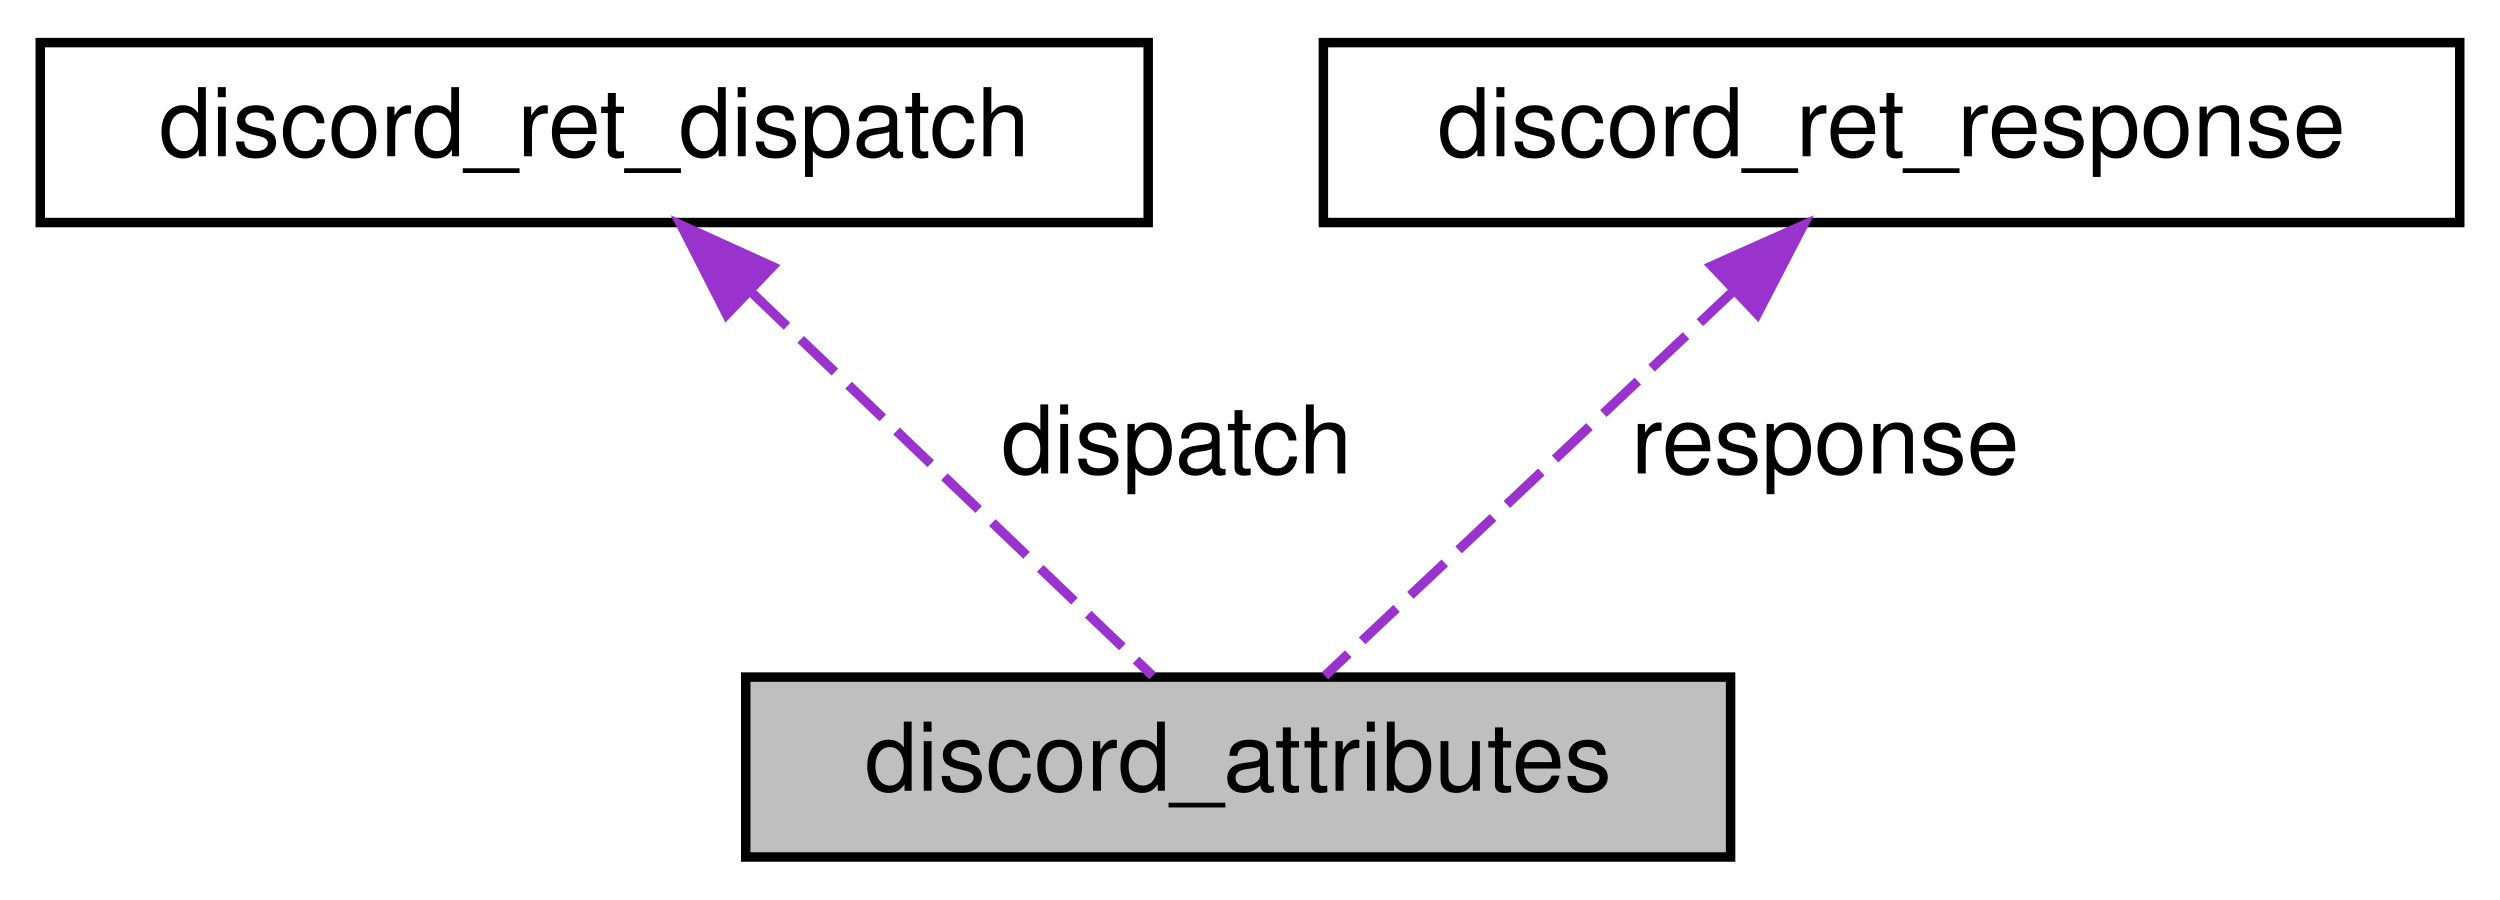
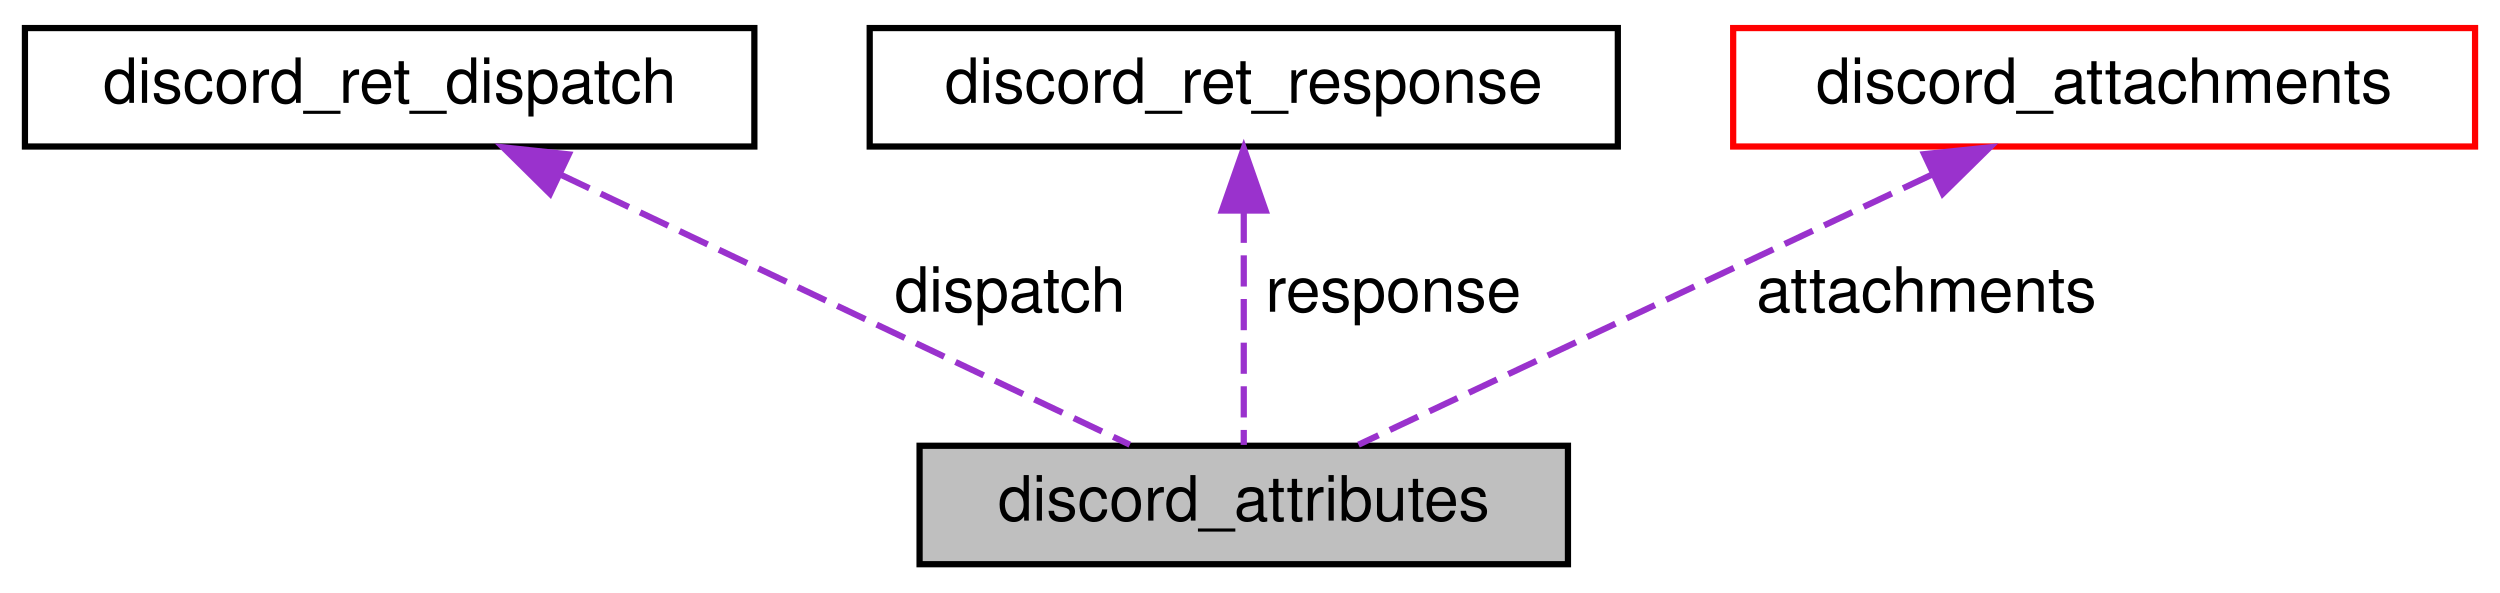
- <svg xmlns="http://www.w3.org/2000/svg" xmlns:xlink="http://www.w3.org/1999/xlink" width="264pt" height="95pt" viewBox="0.00 0.00 263.50 95.00">
+ <svg xmlns="http://www.w3.org/2000/svg" xmlns:xlink="http://www.w3.org/1999/xlink" width="401pt" height="95pt" viewBox="0.00 0.00 401.00 95.00">
  <g id="graph0" class="graph" transform="scale(1 1) rotate(0) translate(4 91)">
    <g id="node1" class="node">
      <g id="a_node1">
        <a xlink:title="Request to be performed.">
-           <polygon fill="#bfbfbf" stroke="black" points="74.5,-0.5 74.5,-19.5 178.5,-19.5 178.5,-0.5 74.5,-0.5" />
-           <text text-anchor="middle" x="126.5" y="-7.5" font-family="Helvetica,sans-Serif" font-size="10.00">discord_attributes</text>
+           <polygon fill="#bfbfbf" stroke="black" points="143.5,-0.5 143.5,-19.5 247.5,-19.5 247.5,-0.5 143.5,-0.5" />
+           <text text-anchor="middle" x="195.5" y="-7.5" font-family="Helvetica,sans-Serif" font-size="10.00">discord_attributes</text>
        </a>
      </g>
    </g>
    <g id="node2" class="node">
      <g id="a_node2">
        <a xlink:href="structdiscord__ret__dispatch.html" target="_top" xlink:title="Generic request dispatcher.">
          <polygon fill="none" stroke="black" points="0,-67.5 0,-86.5 117,-86.5 117,-67.5 0,-67.5" />
          <text text-anchor="middle" x="58.5" y="-74.5" font-family="Helvetica,sans-Serif" font-size="10.00">discord_ret_dispatch</text>
        </a>
      </g>
    </g>
    <g id="edge1" class="edge">
-       <path fill="none" stroke="#9a32cd" stroke-dasharray="5,2" d="M75.24,-60C88.58,-47.25 106.73,-29.89 117.47,-19.63" />
-       <polygon fill="#9a32cd" stroke="#9a32cd" points="72.48,-57.79 67.67,-67.23 77.32,-62.85 72.48,-57.79" />
-       <text text-anchor="middle" x="120" y="-41" font-family="Helvetica,sans-Serif" font-size="10.00"> dispatch</text>
+       <path fill="none" stroke="#9a32cd" stroke-dasharray="5,2" d="M86.02,-62.94C113.15,-50.07 153.86,-30.76 177.23,-19.67" />
+       <polygon fill="#9a32cd" stroke="#9a32cd" points="84.23,-59.92 76.69,-67.37 87.23,-66.24 84.23,-59.92" />
+       <text text-anchor="middle" x="158" y="-41" font-family="Helvetica,sans-Serif" font-size="10.00"> dispatch</text>
    </g>
    <g id="node3" class="node">
      <g id="a_node3">
        <a xlink:href="structdiscord__ret__response.html" target="_top" xlink:title="Attributes of response datatype.">
          <polygon fill="none" stroke="black" points="135.5,-67.5 135.5,-86.5 255.5,-86.5 255.5,-67.5 135.5,-67.5" />
          <text text-anchor="middle" x="195.5" y="-74.5" font-family="Helvetica,sans-Serif" font-size="10.00">discord_ret_response</text>
        </a>
      </g>
    </g>
    <g id="edge2" class="edge">
-       <path fill="none" stroke="#9a32cd" stroke-dasharray="5,2" d="M178.89,-60.36C165.33,-47.58 146.66,-29.99 135.66,-19.63" />
-       <polygon fill="#9a32cd" stroke="#9a32cd" points="176.52,-62.92 186.19,-67.23 181.32,-57.83 176.52,-62.92" />
-       <text text-anchor="middle" x="188.5" y="-41" font-family="Helvetica,sans-Serif" font-size="10.00"> response</text>
+       <path fill="none" stroke="#9a32cd" stroke-dasharray="5,2" d="M195.5,-57.04C195.5,-44.67 195.5,-29.12 195.5,-19.63" />
+       <polygon fill="#9a32cd" stroke="#9a32cd" points="192,-57.23 195.5,-67.23 199,-57.23 192,-57.23" />
+       <text text-anchor="middle" x="219.5" y="-41" font-family="Helvetica,sans-Serif" font-size="10.00"> response</text>
+     </g>
+     <g id="node4" class="node">
+       <g id="a_node4">
+         <a xlink:href="structdiscord__attachments.html" target="_top" xlink:title=" ">
+           <polygon fill="none" stroke="red" points="274,-67.5 274,-86.5 393,-86.5 393,-67.5 274,-67.5" />
+           <text text-anchor="middle" x="333.5" y="-74.5" font-family="Helvetica,sans-Serif" font-size="10.00">discord_attachments</text>
+         </a>
+       </g>
+     </g>
+     <g id="edge3" class="edge">
+       <path fill="none" stroke="#9a32cd" stroke-dasharray="5,2" d="M305.78,-62.94C278.45,-50.07 237.45,-30.76 213.9,-19.67" />
+       <polygon fill="#9a32cd" stroke="#9a32cd" points="304.64,-66.27 315.17,-67.37 307.62,-59.94 304.64,-66.27" />
+       <text text-anchor="middle" x="305" y="-41" font-family="Helvetica,sans-Serif" font-size="10.00"> attachments</text>
    </g>
  </g>
</svg>
